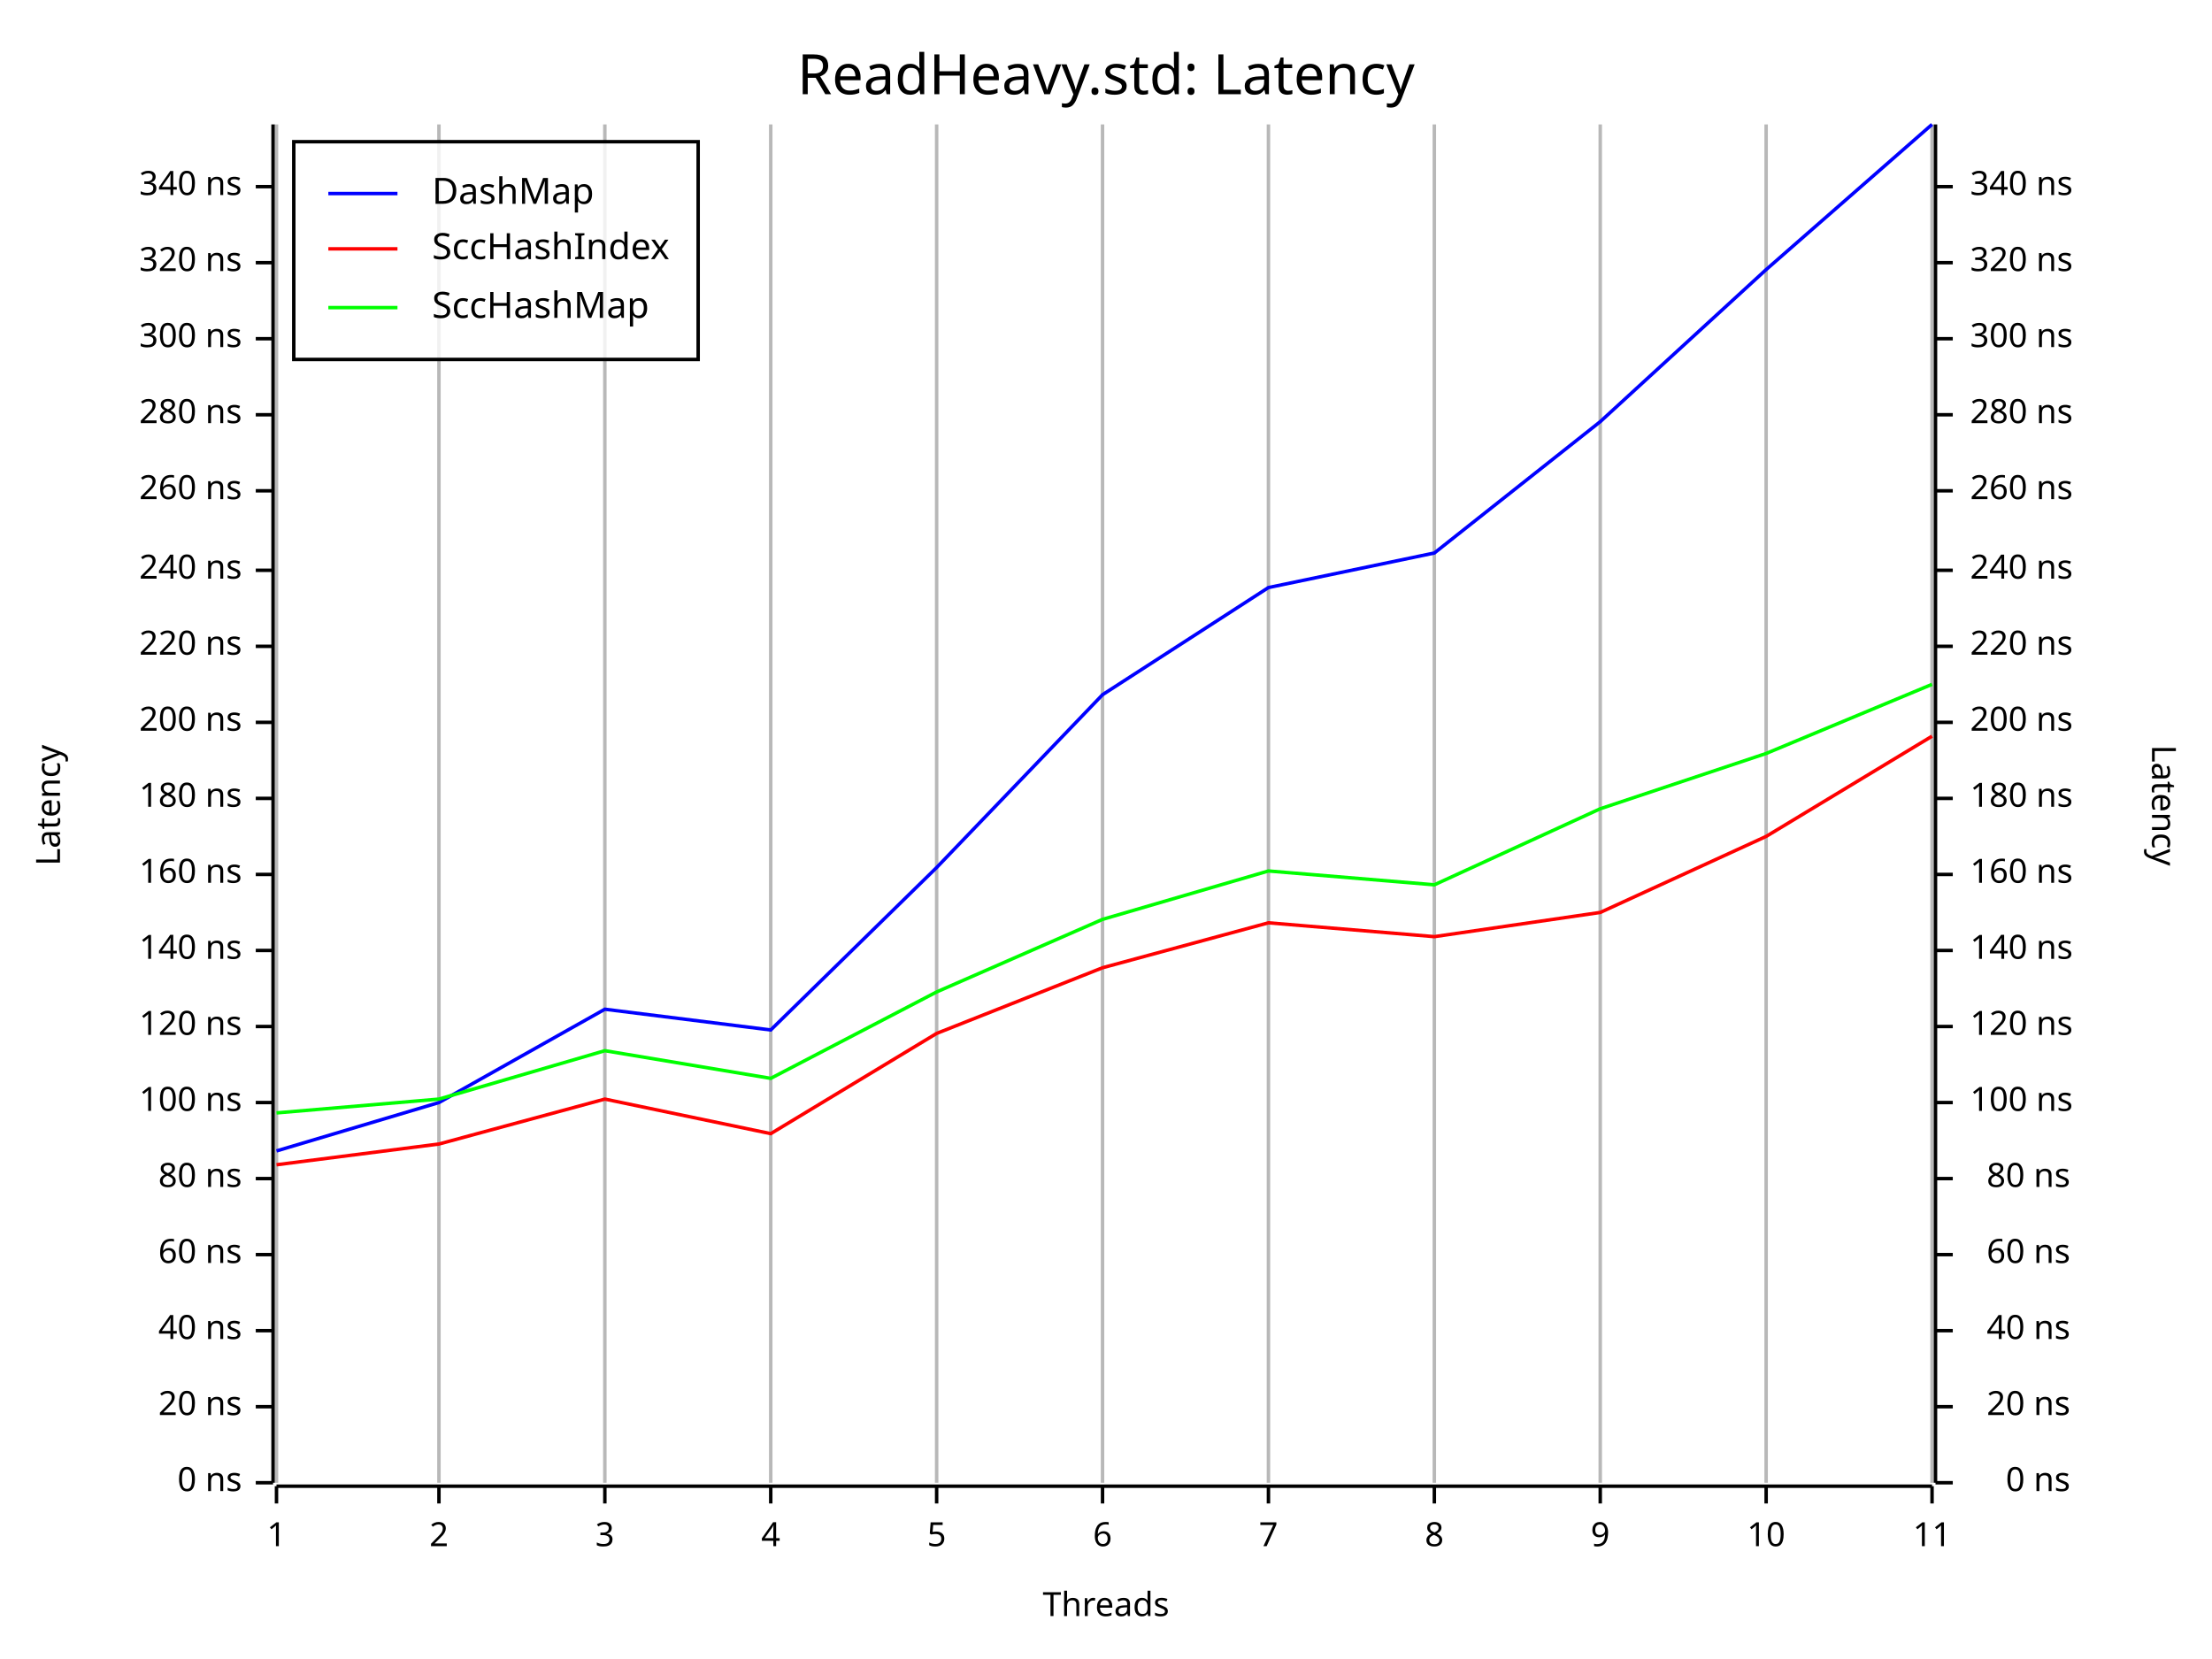
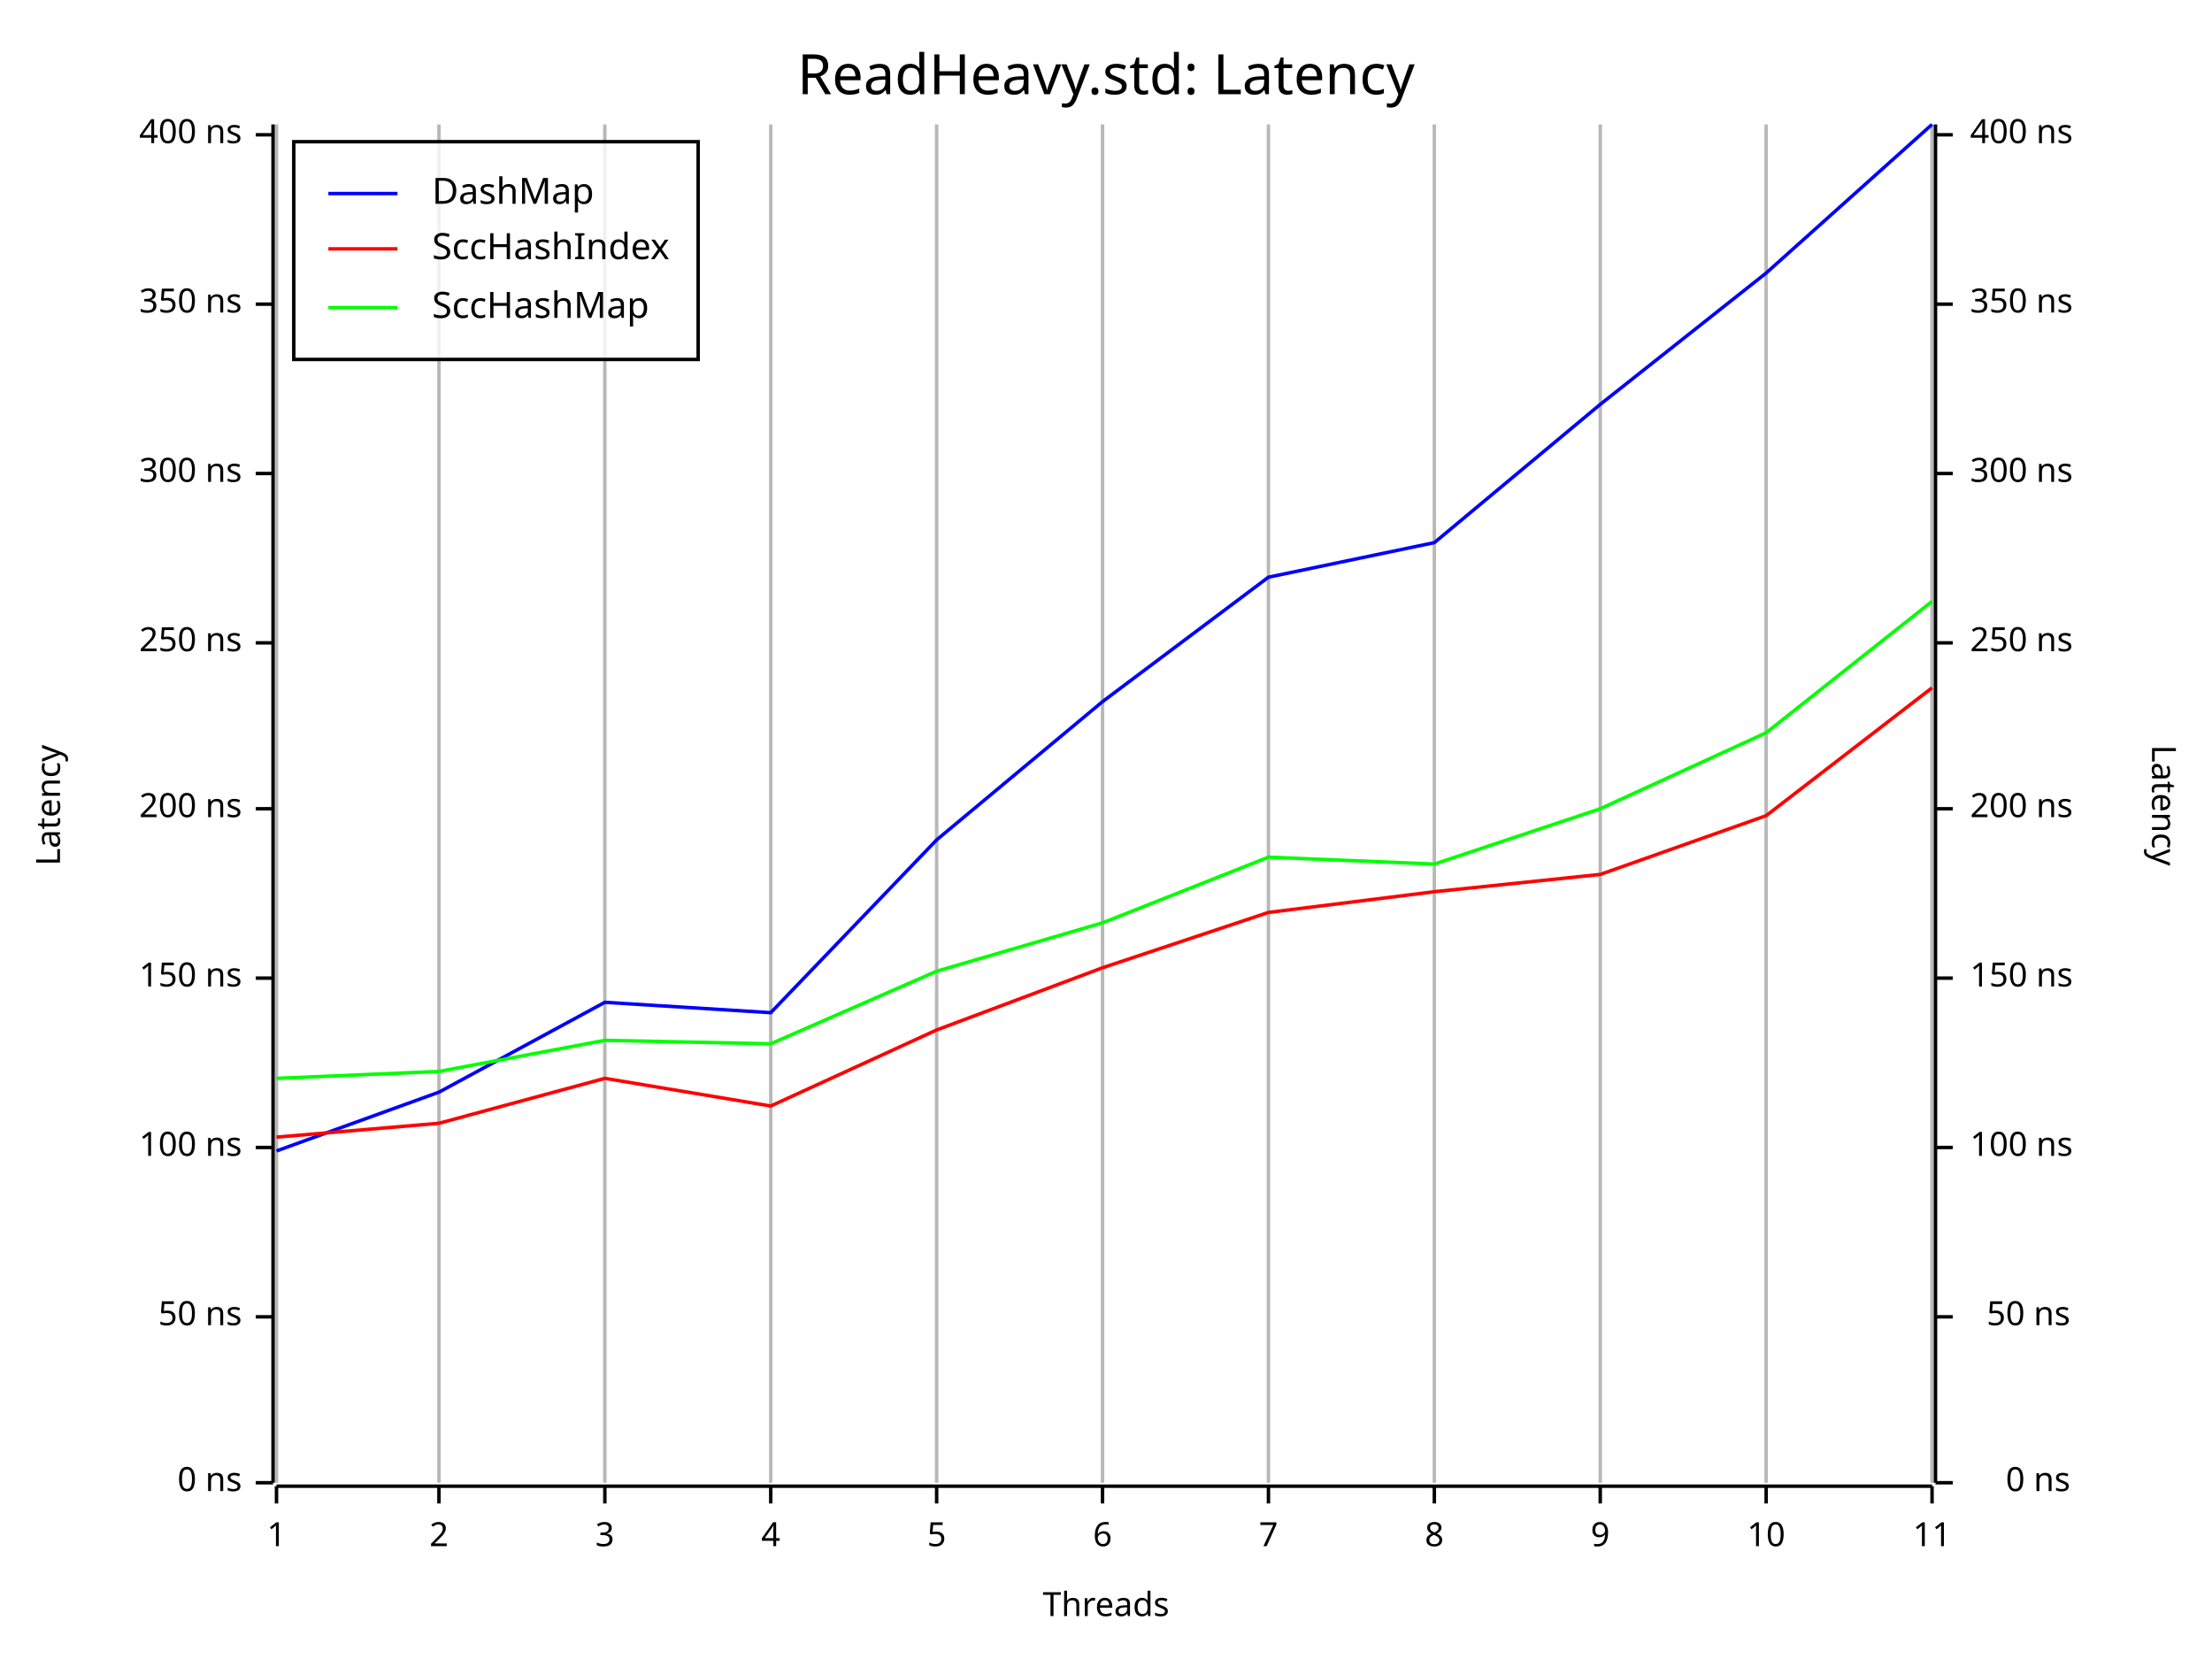
<svg xmlns="http://www.w3.org/2000/svg" width="640" height="480" viewBox="0 0 640 480">
  <rect x="0" y="0" width="640" height="480" opacity="1" fill="#FFFFFF" stroke="none" />
  <text x="320" y="15" dy="0.76em" text-anchor="middle" font-family="Fira Code" font-size="16.129" opacity="1" fill="#000000">
ReadHeavy.std: Latency
</text>
  <line opacity="0.1" stroke="#000000" stroke-width="1" x1="80" y1="429" x2="80" y2="36" />
  <line opacity="0.1" stroke="#000000" stroke-width="1" x1="127" y1="429" x2="127" y2="36" />
  <line opacity="0.1" stroke="#000000" stroke-width="1" x1="175" y1="429" x2="175" y2="36" />
  <line opacity="0.1" stroke="#000000" stroke-width="1" x1="223" y1="429" x2="223" y2="36" />
  <line opacity="0.1" stroke="#000000" stroke-width="1" x1="271" y1="429" x2="271" y2="36" />
  <line opacity="0.1" stroke="#000000" stroke-width="1" x1="319" y1="429" x2="319" y2="36" />
  <line opacity="0.1" stroke="#000000" stroke-width="1" x1="367" y1="429" x2="367" y2="36" />
  <line opacity="0.1" stroke="#000000" stroke-width="1" x1="415" y1="429" x2="415" y2="36" />
  <line opacity="0.1" stroke="#000000" stroke-width="1" x1="463" y1="429" x2="463" y2="36" />
  <line opacity="0.1" stroke="#000000" stroke-width="1" x1="511" y1="429" x2="511" y2="36" />
  <line opacity="0.1" stroke="#000000" stroke-width="1" x1="559" y1="429" x2="559" y2="36" />
  <text x="10" y="233" dy="0.76em" text-anchor="middle" font-family="sans-serif" font-size="9.677" opacity="1" fill="#000000" transform="rotate(270, 10, 233)">
Latency
</text>
  <text x="320" y="470" dy="-0.5ex" text-anchor="middle" font-family="sans-serif" font-size="9.677" opacity="1" fill="#000000">
Threads
</text>
  <text x="630" y="233" dy="0.76em" text-anchor="middle" font-family="sans-serif" font-size="9.677" opacity="1" fill="#000000" transform="rotate(90, 630, 233)">
Latency
</text>
  <line opacity="0.2" stroke="#000000" stroke-width="1" x1="80" y1="429" x2="80" y2="36" />
  <line opacity="0.2" stroke="#000000" stroke-width="1" x1="127" y1="429" x2="127" y2="36" />
  <line opacity="0.2" stroke="#000000" stroke-width="1" x1="175" y1="429" x2="175" y2="36" />
  <line opacity="0.2" stroke="#000000" stroke-width="1" x1="223" y1="429" x2="223" y2="36" />
  <line opacity="0.2" stroke="#000000" stroke-width="1" x1="271" y1="429" x2="271" y2="36" />
  <line opacity="0.2" stroke="#000000" stroke-width="1" x1="319" y1="429" x2="319" y2="36" />
  <line opacity="0.2" stroke="#000000" stroke-width="1" x1="367" y1="429" x2="367" y2="36" />
  <line opacity="0.2" stroke="#000000" stroke-width="1" x1="415" y1="429" x2="415" y2="36" />
  <line opacity="0.2" stroke="#000000" stroke-width="1" x1="463" y1="429" x2="463" y2="36" />
  <line opacity="0.2" stroke="#000000" stroke-width="1" x1="511" y1="429" x2="511" y2="36" />
  <line opacity="0.2" stroke="#000000" stroke-width="1" x1="559" y1="429" x2="559" y2="36" />
  <polyline fill="none" opacity="1" stroke="#000000" stroke-width="1" points="79,36 79,429 " />
  <text x="70" y="429" dy="0.5ex" text-anchor="end" font-family="sans-serif" font-size="9.677" opacity="1" fill="#000000">
0 ns
</text>
  <polyline fill="none" opacity="1" stroke="#000000" stroke-width="1" points="74,429 79,429 " />
-   <text x="70" y="407" dy="0.5ex" text-anchor="end" font-family="sans-serif" font-size="9.677" opacity="1" fill="#000000">
- 20 ns
+   <text x="70" y="381" dy="0.5ex" text-anchor="end" font-family="sans-serif" font-size="9.677" opacity="1" fill="#000000">
+ 50 ns
</text>
-   <polyline fill="none" opacity="1" stroke="#000000" stroke-width="1" points="74,407 79,407 " />
-   <text x="70" y="385" dy="0.5ex" text-anchor="end" font-family="sans-serif" font-size="9.677" opacity="1" fill="#000000">
- 40 ns
- </text>
-   <polyline fill="none" opacity="1" stroke="#000000" stroke-width="1" points="74,385 79,385 " />
-   <text x="70" y="363" dy="0.5ex" text-anchor="end" font-family="sans-serif" font-size="9.677" opacity="1" fill="#000000">
- 60 ns
- </text>
-   <polyline fill="none" opacity="1" stroke="#000000" stroke-width="1" points="74,363 79,363 " />
-   <text x="70" y="341" dy="0.5ex" text-anchor="end" font-family="sans-serif" font-size="9.677" opacity="1" fill="#000000">
- 80 ns
- </text>
-   <polyline fill="none" opacity="1" stroke="#000000" stroke-width="1" points="74,341 79,341 " />
-   <text x="70" y="319" dy="0.5ex" text-anchor="end" font-family="sans-serif" font-size="9.677" opacity="1" fill="#000000">
+   <polyline fill="none" opacity="1" stroke="#000000" stroke-width="1" points="74,381 79,381 " />
+   <text x="70" y="332" dy="0.5ex" text-anchor="end" font-family="sans-serif" font-size="9.677" opacity="1" fill="#000000">
100 ns
</text>
-   <polyline fill="none" opacity="1" stroke="#000000" stroke-width="1" points="74,319 79,319 " />
-   <text x="70" y="297" dy="0.5ex" text-anchor="end" font-family="sans-serif" font-size="9.677" opacity="1" fill="#000000">
- 120 ns
+   <polyline fill="none" opacity="1" stroke="#000000" stroke-width="1" points="74,332 79,332 " />
+   <text x="70" y="283" dy="0.5ex" text-anchor="end" font-family="sans-serif" font-size="9.677" opacity="1" fill="#000000">
+ 150 ns
</text>
-   <polyline fill="none" opacity="1" stroke="#000000" stroke-width="1" points="74,297 79,297 " />
-   <text x="70" y="275" dy="0.5ex" text-anchor="end" font-family="sans-serif" font-size="9.677" opacity="1" fill="#000000">
- 140 ns
- </text>
-   <polyline fill="none" opacity="1" stroke="#000000" stroke-width="1" points="74,275 79,275 " />
-   <text x="70" y="253" dy="0.5ex" text-anchor="end" font-family="sans-serif" font-size="9.677" opacity="1" fill="#000000">
- 160 ns
- </text>
-   <polyline fill="none" opacity="1" stroke="#000000" stroke-width="1" points="74,253 79,253 " />
-   <text x="70" y="231" dy="0.5ex" text-anchor="end" font-family="sans-serif" font-size="9.677" opacity="1" fill="#000000">
- 180 ns
- </text>
-   <polyline fill="none" opacity="1" stroke="#000000" stroke-width="1" points="74,231 79,231 " />
-   <text x="70" y="209" dy="0.5ex" text-anchor="end" font-family="sans-serif" font-size="9.677" opacity="1" fill="#000000">
+   <polyline fill="none" opacity="1" stroke="#000000" stroke-width="1" points="74,283 79,283 " />
+   <text x="70" y="234" dy="0.5ex" text-anchor="end" font-family="sans-serif" font-size="9.677" opacity="1" fill="#000000">
200 ns
</text>
-   <polyline fill="none" opacity="1" stroke="#000000" stroke-width="1" points="74,209 79,209 " />
-   <text x="70" y="187" dy="0.5ex" text-anchor="end" font-family="sans-serif" font-size="9.677" opacity="1" fill="#000000">
- 220 ns
+   <polyline fill="none" opacity="1" stroke="#000000" stroke-width="1" points="74,234 79,234 " />
+   <text x="70" y="186" dy="0.5ex" text-anchor="end" font-family="sans-serif" font-size="9.677" opacity="1" fill="#000000">
+ 250 ns
</text>
-   <polyline fill="none" opacity="1" stroke="#000000" stroke-width="1" points="74,187 79,187 " />
-   <text x="70" y="165" dy="0.5ex" text-anchor="end" font-family="sans-serif" font-size="9.677" opacity="1" fill="#000000">
- 240 ns
- </text>
-   <polyline fill="none" opacity="1" stroke="#000000" stroke-width="1" points="74,165 79,165 " />
-   <text x="70" y="142" dy="0.5ex" text-anchor="end" font-family="sans-serif" font-size="9.677" opacity="1" fill="#000000">
- 260 ns
- </text>
-   <polyline fill="none" opacity="1" stroke="#000000" stroke-width="1" points="74,142 79,142 " />
-   <text x="70" y="120" dy="0.5ex" text-anchor="end" font-family="sans-serif" font-size="9.677" opacity="1" fill="#000000">
- 280 ns
- </text>
-   <polyline fill="none" opacity="1" stroke="#000000" stroke-width="1" points="74,120 79,120 " />
-   <text x="70" y="98" dy="0.5ex" text-anchor="end" font-family="sans-serif" font-size="9.677" opacity="1" fill="#000000">
+   <polyline fill="none" opacity="1" stroke="#000000" stroke-width="1" points="74,186 79,186 " />
+   <text x="70" y="137" dy="0.5ex" text-anchor="end" font-family="sans-serif" font-size="9.677" opacity="1" fill="#000000">
300 ns
</text>
-   <polyline fill="none" opacity="1" stroke="#000000" stroke-width="1" points="74,98 79,98 " />
-   <text x="70" y="76" dy="0.5ex" text-anchor="end" font-family="sans-serif" font-size="9.677" opacity="1" fill="#000000">
- 320 ns
+   <polyline fill="none" opacity="1" stroke="#000000" stroke-width="1" points="74,137 79,137 " />
+   <text x="70" y="88" dy="0.5ex" text-anchor="end" font-family="sans-serif" font-size="9.677" opacity="1" fill="#000000">
+ 350 ns
</text>
-   <polyline fill="none" opacity="1" stroke="#000000" stroke-width="1" points="74,76 79,76 " />
-   <text x="70" y="54" dy="0.5ex" text-anchor="end" font-family="sans-serif" font-size="9.677" opacity="1" fill="#000000">
- 340 ns
+   <polyline fill="none" opacity="1" stroke="#000000" stroke-width="1" points="74,88 79,88 " />
+   <text x="70" y="39" dy="0.5ex" text-anchor="end" font-family="sans-serif" font-size="9.677" opacity="1" fill="#000000">
+ 400 ns
</text>
-   <polyline fill="none" opacity="1" stroke="#000000" stroke-width="1" points="74,54 79,54 " />
+   <polyline fill="none" opacity="1" stroke="#000000" stroke-width="1" points="74,39 79,39 " />
  <polyline fill="none" opacity="1" stroke="#000000" stroke-width="1" points="80,430 559,430 " />
  <text x="80" y="440" dy="0.76em" text-anchor="middle" font-family="sans-serif" font-size="9.677" opacity="1" fill="#000000">
1
</text>
  <polyline fill="none" opacity="1" stroke="#000000" stroke-width="1" points="80,430 80,435 " />
  <text x="127" y="440" dy="0.76em" text-anchor="middle" font-family="sans-serif" font-size="9.677" opacity="1" fill="#000000">
2
</text>
  <polyline fill="none" opacity="1" stroke="#000000" stroke-width="1" points="127,430 127,435 " />
  <text x="175" y="440" dy="0.76em" text-anchor="middle" font-family="sans-serif" font-size="9.677" opacity="1" fill="#000000">
3
</text>
  <polyline fill="none" opacity="1" stroke="#000000" stroke-width="1" points="175,430 175,435 " />
  <text x="223" y="440" dy="0.76em" text-anchor="middle" font-family="sans-serif" font-size="9.677" opacity="1" fill="#000000">
4
</text>
  <polyline fill="none" opacity="1" stroke="#000000" stroke-width="1" points="223,430 223,435 " />
  <text x="271" y="440" dy="0.76em" text-anchor="middle" font-family="sans-serif" font-size="9.677" opacity="1" fill="#000000">
5
</text>
  <polyline fill="none" opacity="1" stroke="#000000" stroke-width="1" points="271,430 271,435 " />
  <text x="319" y="440" dy="0.76em" text-anchor="middle" font-family="sans-serif" font-size="9.677" opacity="1" fill="#000000">
6
</text>
  <polyline fill="none" opacity="1" stroke="#000000" stroke-width="1" points="319,430 319,435 " />
  <text x="367" y="440" dy="0.76em" text-anchor="middle" font-family="sans-serif" font-size="9.677" opacity="1" fill="#000000">
7
</text>
  <polyline fill="none" opacity="1" stroke="#000000" stroke-width="1" points="367,430 367,435 " />
  <text x="415" y="440" dy="0.76em" text-anchor="middle" font-family="sans-serif" font-size="9.677" opacity="1" fill="#000000">
8
</text>
  <polyline fill="none" opacity="1" stroke="#000000" stroke-width="1" points="415,430 415,435 " />
  <text x="463" y="440" dy="0.76em" text-anchor="middle" font-family="sans-serif" font-size="9.677" opacity="1" fill="#000000">
9
</text>
  <polyline fill="none" opacity="1" stroke="#000000" stroke-width="1" points="463,430 463,435 " />
  <text x="511" y="440" dy="0.76em" text-anchor="middle" font-family="sans-serif" font-size="9.677" opacity="1" fill="#000000">
10
</text>
  <polyline fill="none" opacity="1" stroke="#000000" stroke-width="1" points="511,430 511,435 " />
  <text x="559" y="440" dy="0.76em" text-anchor="middle" font-family="sans-serif" font-size="9.677" opacity="1" fill="#000000">
11
</text>
  <polyline fill="none" opacity="1" stroke="#000000" stroke-width="1" points="559,430 559,435 " />
  <polyline fill="none" opacity="1" stroke="#000000" stroke-width="1" points="560,36 560,429 " />
  <text x="599" y="429" dy="0.5ex" text-anchor="end" font-family="sans-serif" font-size="9.677" opacity="1" fill="#000000">
0 ns
</text>
  <polyline fill="none" opacity="1" stroke="#000000" stroke-width="1" points="560,429 565,429 " />
-   <text x="599" y="407" dy="0.5ex" text-anchor="end" font-family="sans-serif" font-size="9.677" opacity="1" fill="#000000">
- 20 ns
+   <text x="599" y="381" dy="0.5ex" text-anchor="end" font-family="sans-serif" font-size="9.677" opacity="1" fill="#000000">
+ 50 ns
</text>
-   <polyline fill="none" opacity="1" stroke="#000000" stroke-width="1" points="560,407 565,407 " />
-   <text x="599" y="385" dy="0.5ex" text-anchor="end" font-family="sans-serif" font-size="9.677" opacity="1" fill="#000000">
- 40 ns
- </text>
-   <polyline fill="none" opacity="1" stroke="#000000" stroke-width="1" points="560,385 565,385 " />
-   <text x="599" y="363" dy="0.5ex" text-anchor="end" font-family="sans-serif" font-size="9.677" opacity="1" fill="#000000">
- 60 ns
- </text>
-   <polyline fill="none" opacity="1" stroke="#000000" stroke-width="1" points="560,363 565,363 " />
-   <text x="599" y="341" dy="0.5ex" text-anchor="end" font-family="sans-serif" font-size="9.677" opacity="1" fill="#000000">
- 80 ns
- </text>
-   <polyline fill="none" opacity="1" stroke="#000000" stroke-width="1" points="560,341 565,341 " />
-   <text x="570" y="319" dy="0.5ex" text-anchor="start" font-family="sans-serif" font-size="9.677" opacity="1" fill="#000000">
+   <polyline fill="none" opacity="1" stroke="#000000" stroke-width="1" points="560,381 565,381 " />
+   <text x="570" y="332" dy="0.5ex" text-anchor="start" font-family="sans-serif" font-size="9.677" opacity="1" fill="#000000">
100 ns
</text>
-   <polyline fill="none" opacity="1" stroke="#000000" stroke-width="1" points="560,319 565,319 " />
-   <text x="570" y="297" dy="0.5ex" text-anchor="start" font-family="sans-serif" font-size="9.677" opacity="1" fill="#000000">
- 120 ns
+   <polyline fill="none" opacity="1" stroke="#000000" stroke-width="1" points="560,332 565,332 " />
+   <text x="570" y="283" dy="0.5ex" text-anchor="start" font-family="sans-serif" font-size="9.677" opacity="1" fill="#000000">
+ 150 ns
</text>
-   <polyline fill="none" opacity="1" stroke="#000000" stroke-width="1" points="560,297 565,297 " />
-   <text x="570" y="275" dy="0.5ex" text-anchor="start" font-family="sans-serif" font-size="9.677" opacity="1" fill="#000000">
- 140 ns
- </text>
-   <polyline fill="none" opacity="1" stroke="#000000" stroke-width="1" points="560,275 565,275 " />
-   <text x="570" y="253" dy="0.5ex" text-anchor="start" font-family="sans-serif" font-size="9.677" opacity="1" fill="#000000">
- 160 ns
- </text>
-   <polyline fill="none" opacity="1" stroke="#000000" stroke-width="1" points="560,253 565,253 " />
-   <text x="570" y="231" dy="0.5ex" text-anchor="start" font-family="sans-serif" font-size="9.677" opacity="1" fill="#000000">
- 180 ns
- </text>
-   <polyline fill="none" opacity="1" stroke="#000000" stroke-width="1" points="560,231 565,231 " />
-   <text x="570" y="209" dy="0.5ex" text-anchor="start" font-family="sans-serif" font-size="9.677" opacity="1" fill="#000000">
+   <polyline fill="none" opacity="1" stroke="#000000" stroke-width="1" points="560,283 565,283 " />
+   <text x="570" y="234" dy="0.5ex" text-anchor="start" font-family="sans-serif" font-size="9.677" opacity="1" fill="#000000">
200 ns
</text>
-   <polyline fill="none" opacity="1" stroke="#000000" stroke-width="1" points="560,209 565,209 " />
-   <text x="570" y="187" dy="0.5ex" text-anchor="start" font-family="sans-serif" font-size="9.677" opacity="1" fill="#000000">
- 220 ns
+   <polyline fill="none" opacity="1" stroke="#000000" stroke-width="1" points="560,234 565,234 " />
+   <text x="570" y="186" dy="0.5ex" text-anchor="start" font-family="sans-serif" font-size="9.677" opacity="1" fill="#000000">
+ 250 ns
</text>
-   <polyline fill="none" opacity="1" stroke="#000000" stroke-width="1" points="560,187 565,187 " />
-   <text x="570" y="165" dy="0.5ex" text-anchor="start" font-family="sans-serif" font-size="9.677" opacity="1" fill="#000000">
- 240 ns
- </text>
-   <polyline fill="none" opacity="1" stroke="#000000" stroke-width="1" points="560,165 565,165 " />
-   <text x="570" y="142" dy="0.5ex" text-anchor="start" font-family="sans-serif" font-size="9.677" opacity="1" fill="#000000">
- 260 ns
- </text>
-   <polyline fill="none" opacity="1" stroke="#000000" stroke-width="1" points="560,142 565,142 " />
-   <text x="570" y="120" dy="0.5ex" text-anchor="start" font-family="sans-serif" font-size="9.677" opacity="1" fill="#000000">
- 280 ns
- </text>
-   <polyline fill="none" opacity="1" stroke="#000000" stroke-width="1" points="560,120 565,120 " />
-   <text x="570" y="98" dy="0.5ex" text-anchor="start" font-family="sans-serif" font-size="9.677" opacity="1" fill="#000000">
+   <polyline fill="none" opacity="1" stroke="#000000" stroke-width="1" points="560,186 565,186 " />
+   <text x="570" y="137" dy="0.5ex" text-anchor="start" font-family="sans-serif" font-size="9.677" opacity="1" fill="#000000">
300 ns
</text>
-   <polyline fill="none" opacity="1" stroke="#000000" stroke-width="1" points="560,98 565,98 " />
-   <text x="570" y="76" dy="0.5ex" text-anchor="start" font-family="sans-serif" font-size="9.677" opacity="1" fill="#000000">
- 320 ns
+   <polyline fill="none" opacity="1" stroke="#000000" stroke-width="1" points="560,137 565,137 " />
+   <text x="570" y="88" dy="0.5ex" text-anchor="start" font-family="sans-serif" font-size="9.677" opacity="1" fill="#000000">
+ 350 ns
</text>
-   <polyline fill="none" opacity="1" stroke="#000000" stroke-width="1" points="560,76 565,76 " />
-   <text x="570" y="54" dy="0.5ex" text-anchor="start" font-family="sans-serif" font-size="9.677" opacity="1" fill="#000000">
- 340 ns
+   <polyline fill="none" opacity="1" stroke="#000000" stroke-width="1" points="560,88 565,88 " />
+   <text x="570" y="39" dy="0.5ex" text-anchor="start" font-family="sans-serif" font-size="9.677" opacity="1" fill="#000000">
+ 400 ns
</text>
-   <polyline fill="none" opacity="1" stroke="#000000" stroke-width="1" points="560,54 565,54 " />
-   <polyline fill="none" opacity="1" stroke="#0000FF" stroke-width="1" points="80,333 127,319 175,292 223,298 271,251 319,201 367,170 415,160 463,122 511,78 559,36 " />
-   <polyline fill="none" opacity="1" stroke="#FF0000" stroke-width="1" points="80,337 127,331 175,318 223,328 271,299 319,280 367,267 415,271 463,264 511,242 559,213 " />
-   <polyline fill="none" opacity="1" stroke="#00FF00" stroke-width="1" points="80,322 127,318 175,304 223,312 271,287 319,266 367,252 415,256 463,234 511,218 559,198 " />
+   <polyline fill="none" opacity="1" stroke="#000000" stroke-width="1" points="560,39 565,39 " />
+   <polyline fill="none" opacity="1" stroke="#0000FF" stroke-width="1" points="80,333 127,316 175,290 223,293 271,243 319,203 367,167 415,157 463,117 511,79 559,36 " />
+   <polyline fill="none" opacity="1" stroke="#FF0000" stroke-width="1" points="80,329 127,325 175,312 223,320 271,298 319,280 367,264 415,258 463,253 511,236 559,199 " />
+   <polyline fill="none" opacity="1" stroke="#00FF00" stroke-width="1" points="80,312 127,310 175,301 223,302 271,281 319,267 367,248 415,250 463,234 511,212 559,174 " />
  <rect x="85" y="41" width="117" height="63" opacity="0.8" fill="#FFFFFF" stroke="none" />
  <rect x="85" y="41" width="117" height="63" opacity="1" fill="none" stroke="#000000" />
  <text x="125" y="51" dy="0.76em" text-anchor="start" font-family="Fira Code" font-size="10.484" opacity="1" fill="#000000">
DashMap
</text>
  <text x="125" y="67" dy="0.76em" text-anchor="start" font-family="Fira Code" font-size="10.484" opacity="1" fill="#000000">
SccHashIndex
</text>
  <text x="125" y="84" dy="0.76em" text-anchor="start" font-family="Fira Code" font-size="10.484" opacity="1" fill="#000000">
SccHashMap
</text>
  <polyline fill="none" opacity="1" stroke="#0000FF" stroke-width="1" points="95,56 115,56 " />
  <polyline fill="none" opacity="1" stroke="#FF0000" stroke-width="1" points="95,72 115,72 " />
  <polyline fill="none" opacity="1" stroke="#00FF00" stroke-width="1" points="95,89 115,89 " />
</svg>
